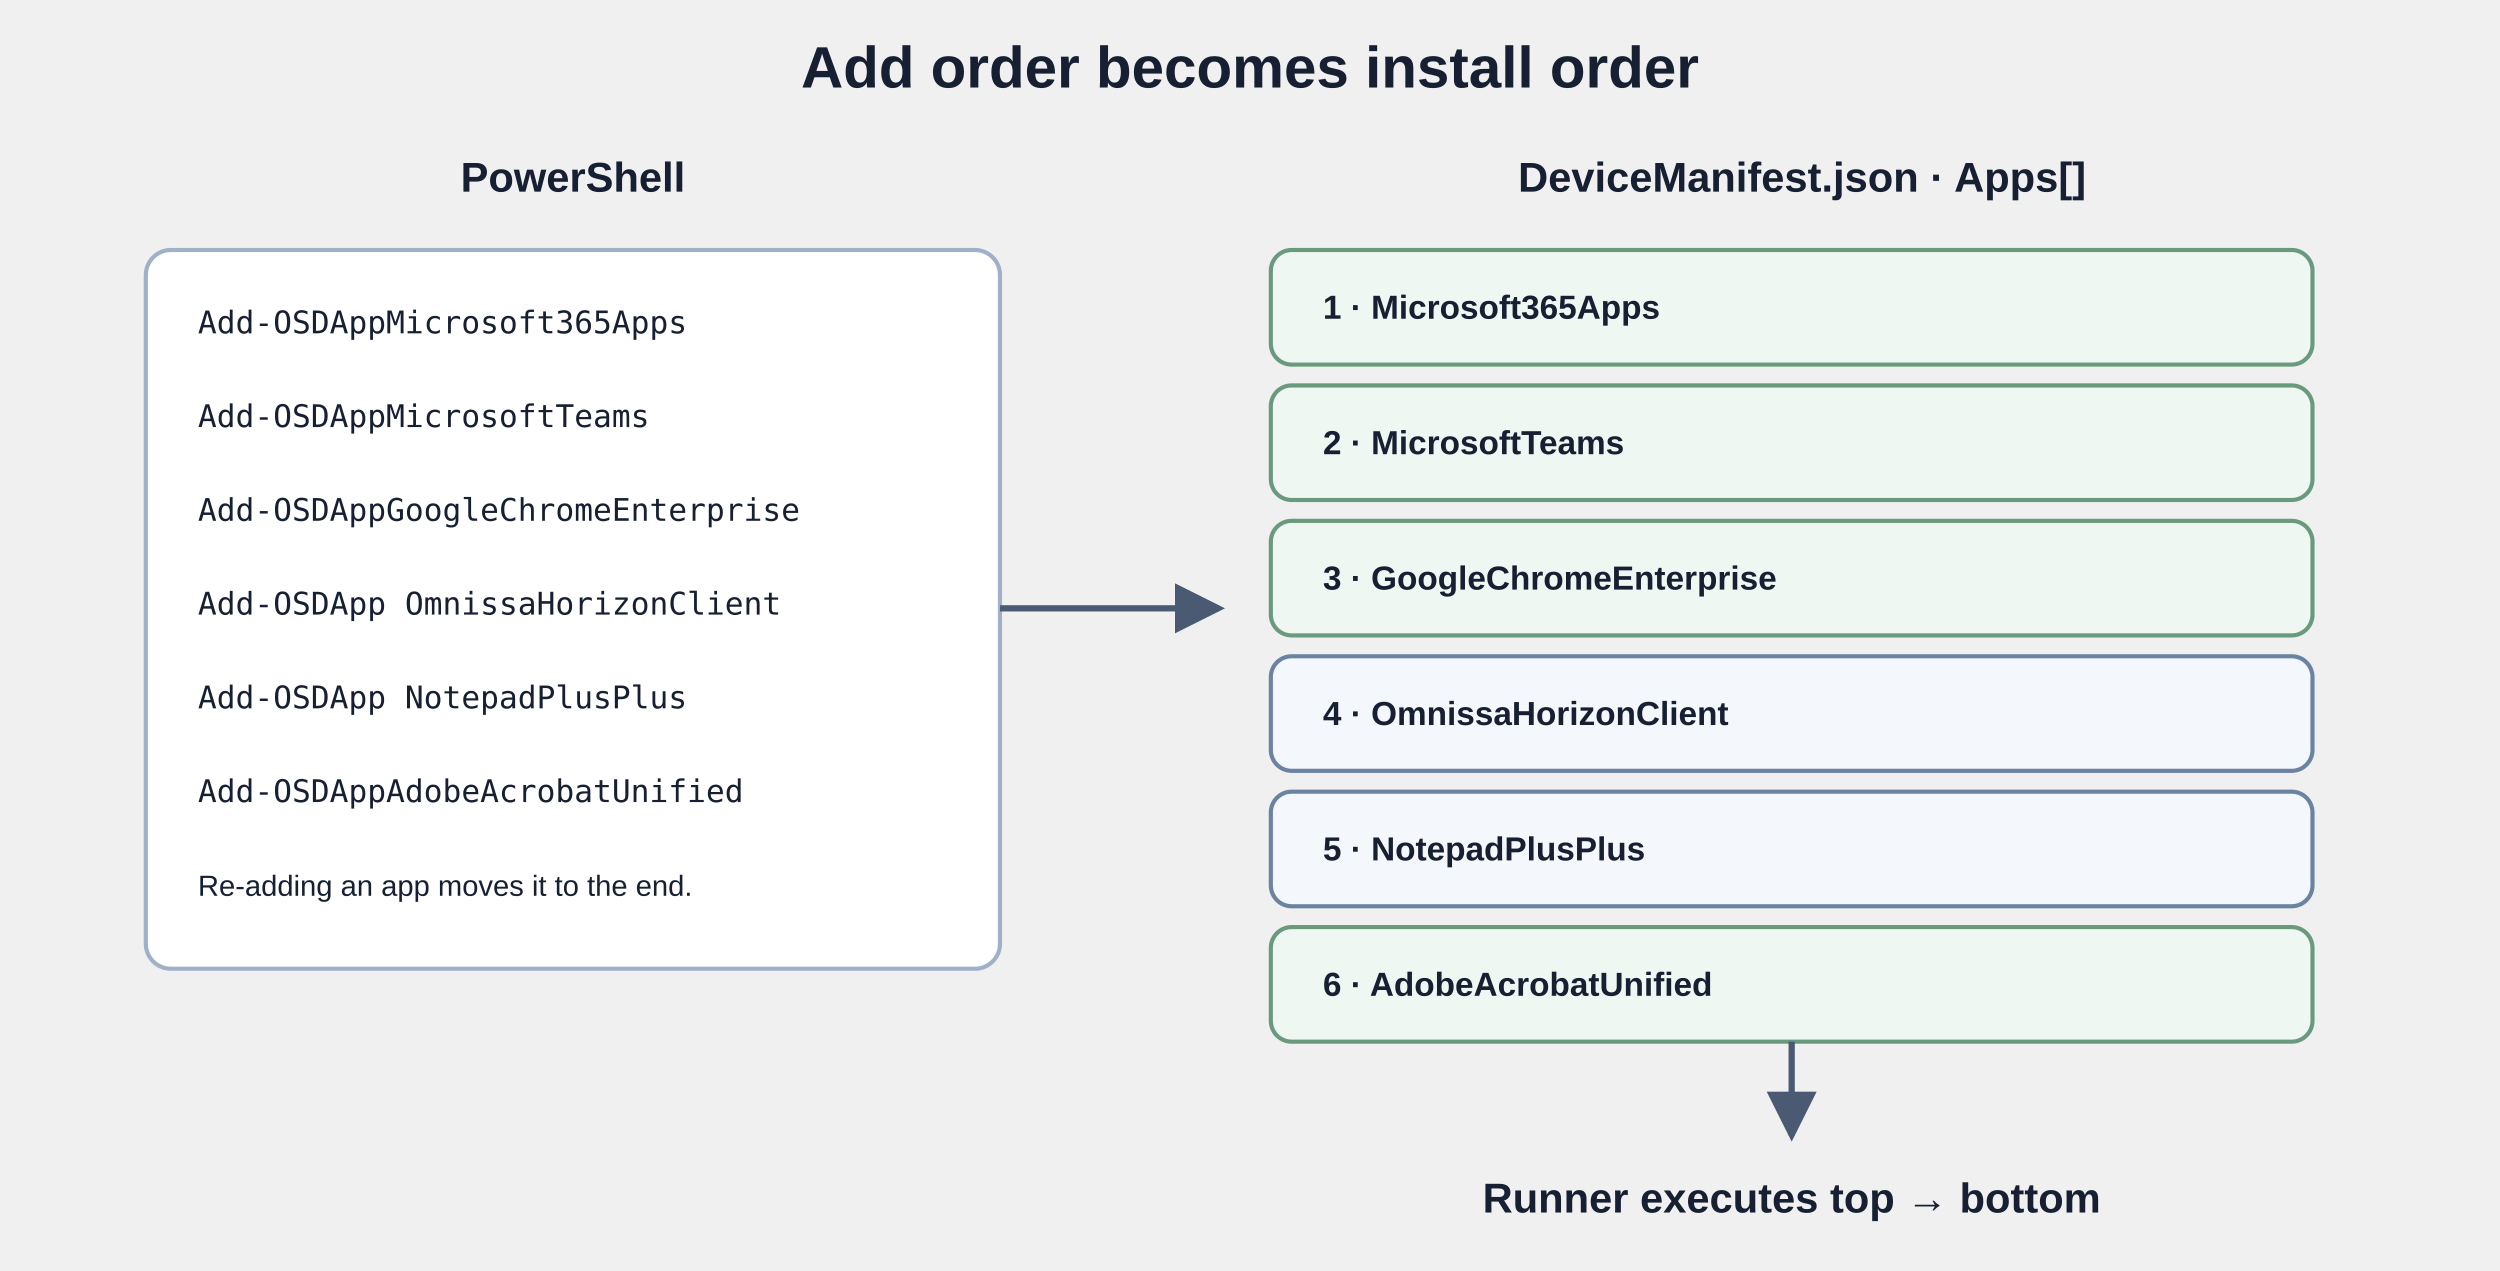
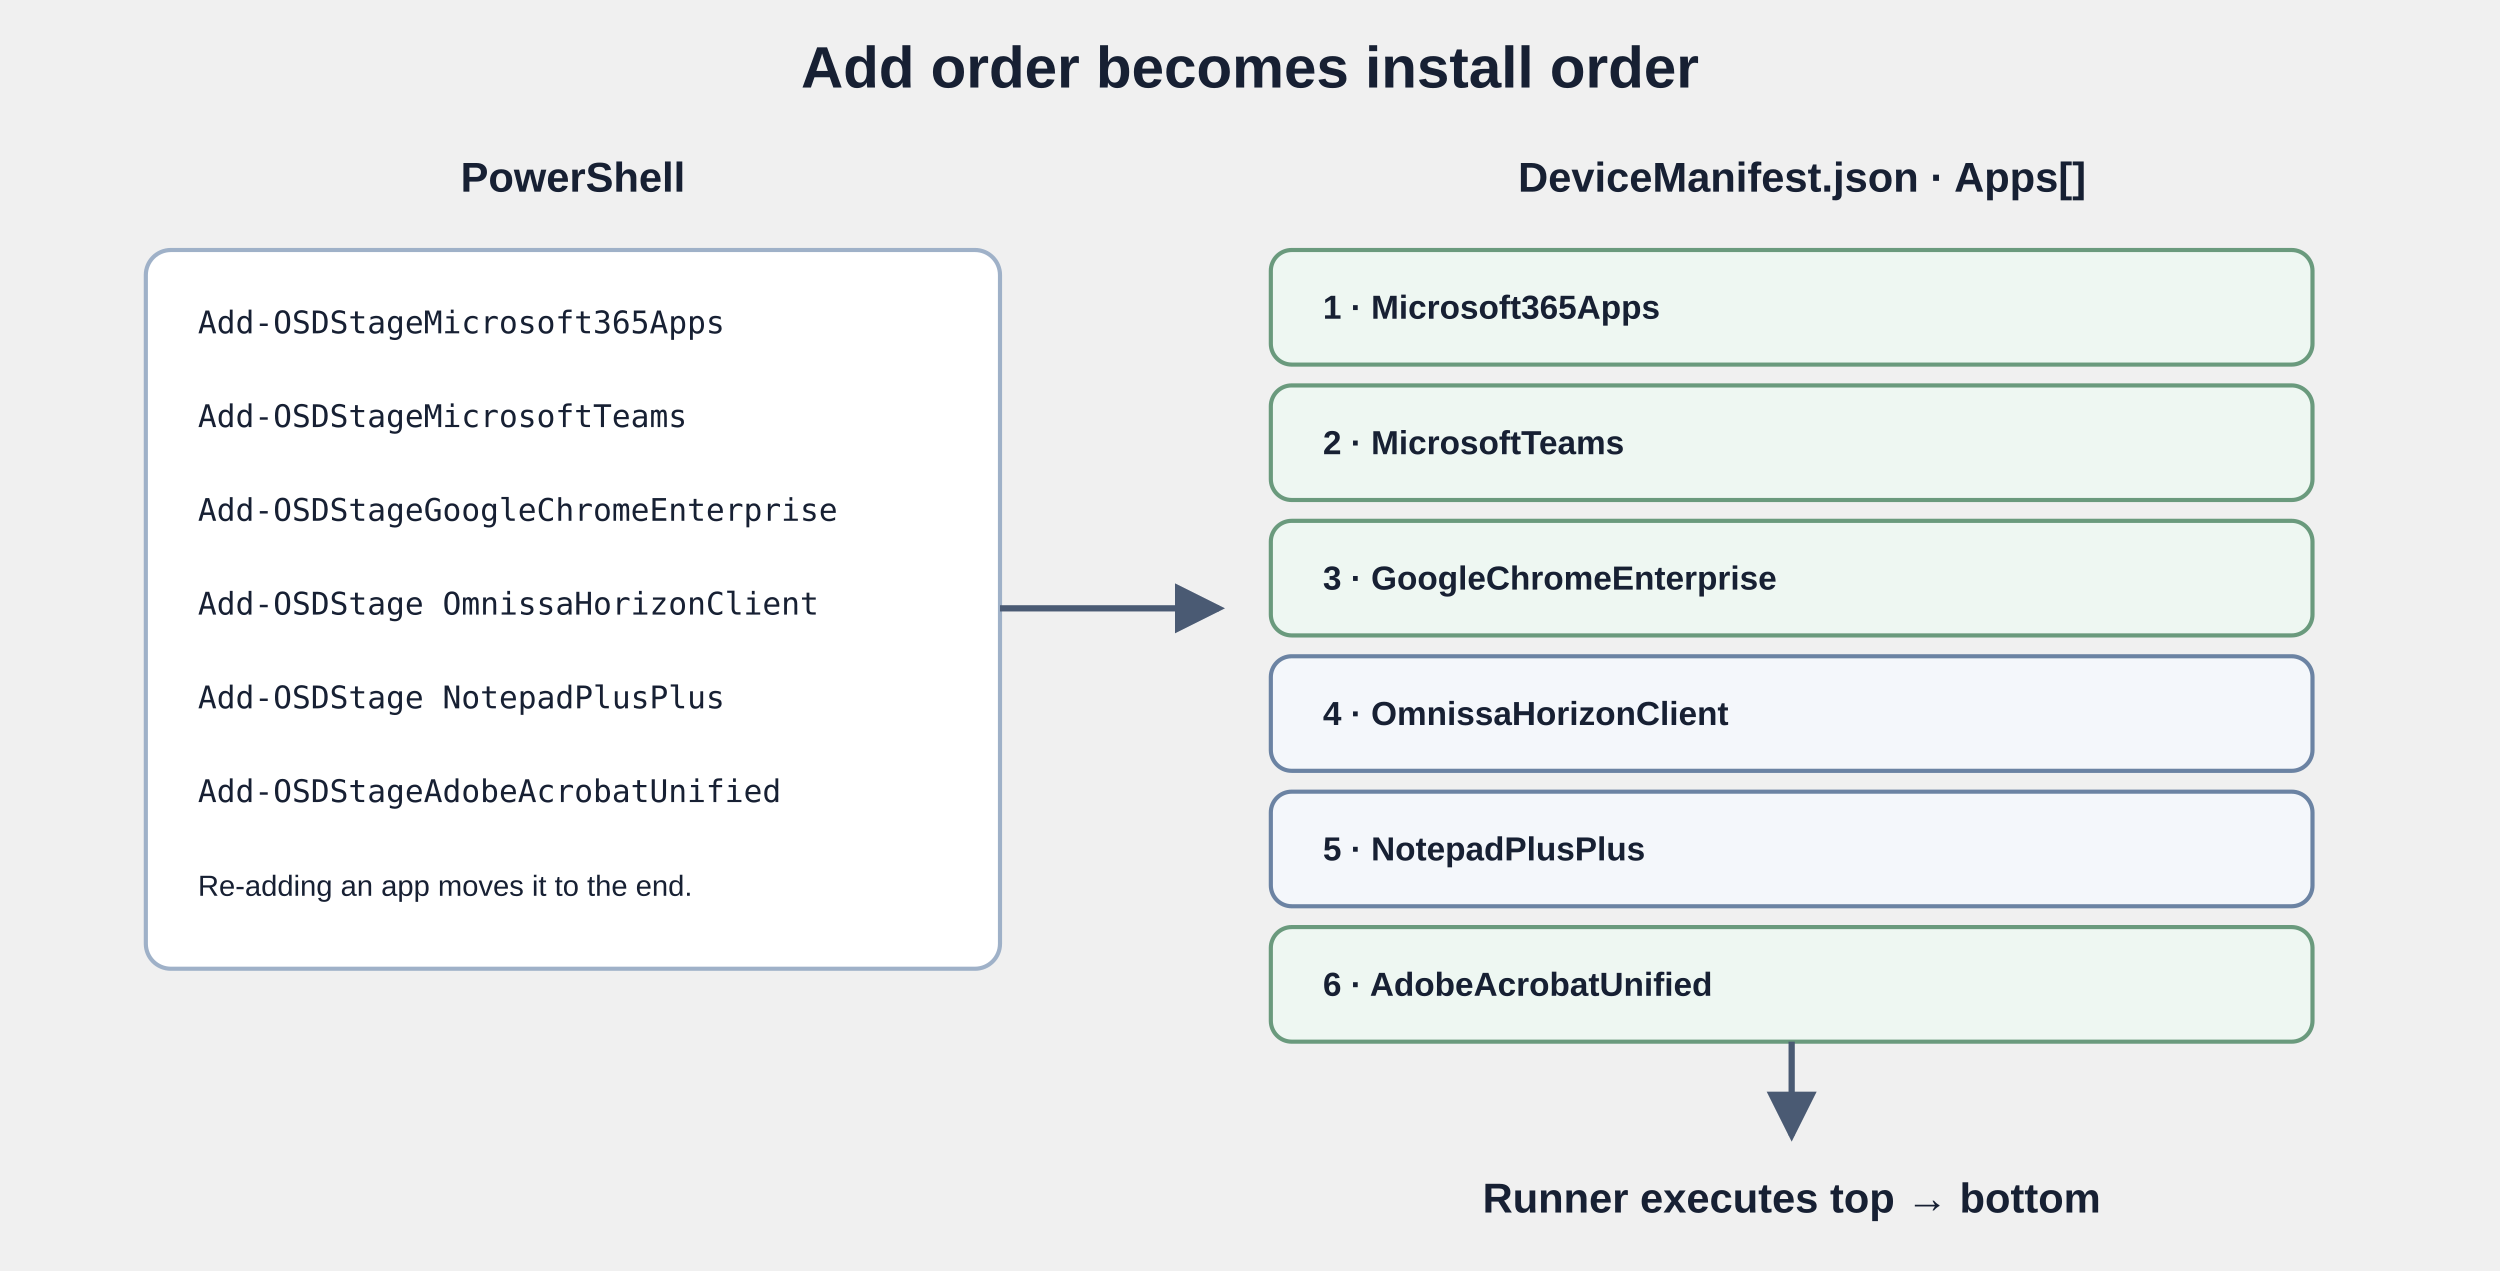
<svg xmlns="http://www.w3.org/2000/svg" width="1200" height="610" viewBox="0 0 1200 610" role="img" aria-labelledby="title desc">
  <style>text{font-family:Segoe UI,Arial,sans-serif;fill:#172033}.h{font-size:28px;font-weight:700}.sh{font-size:20px;font-weight:700}.cmd{font-size:15px;font-family:Consolas,monospace}.t{font-size:16px;font-weight:600}.s{font-size:14px}.box{fill:#fff;stroke:#9fb1c8;stroke-width:2}.repo{fill:#f4f7fb;stroke:#6b83a3;stroke-width:2}.built{fill:#eef7f2;stroke:#6a9a7d;stroke-width:2}.arrow{stroke:#4a5a73;stroke-width:3;fill:none;marker-end:url(#a)}</style>
  <defs>
    <marker id="a" markerWidth="8" markerHeight="8" refX="7" refY="4" orient="auto">
      <path d="M0,0 L8,4 L0,8 Z" fill="#4a5a73" />
    </marker>
  </defs>
  <text x="600" y="42" text-anchor="middle" class="h">Add order becomes install order</text>
  <text x="275" y="92" text-anchor="middle" class="sh">PowerShell</text>
  <text x="865" y="92" text-anchor="middle" class="sh">DeviceManifest.json · Apps[]</text>
  <rect x="70" y="120" width="410" height="345" rx="12" class="box" />
-   <text x="95" y="160" class="cmd">Add-OSDAppMicrosoft365Apps</text>
-   <text x="95" y="205" class="cmd">Add-OSDAppMicrosoftTeams</text>
-   <text x="95" y="250" class="cmd">Add-OSDAppGoogleChromeEnterprise</text>
-   <text x="95" y="295" class="cmd">Add-OSDApp OmnissaHorizonClient</text>
-   <text x="95" y="340" class="cmd">Add-OSDApp NotepadPlusPlus</text>
-   <text x="95" y="385" class="cmd">Add-OSDAppAdobeAcrobatUnified</text>
+   <text x="95" y="160" class="cmd">Add-OSDStageMicrosoft365Apps</text>
+   <text x="95" y="205" class="cmd">Add-OSDStageMicrosoftTeams</text>
+   <text x="95" y="250" class="cmd">Add-OSDStageGoogleChromeEnterprise</text>
+   <text x="95" y="295" class="cmd">Add-OSDStage OmnissaHorizonClient</text>
+   <text x="95" y="340" class="cmd">Add-OSDStage NotepadPlusPlus</text>
+   <text x="95" y="385" class="cmd">Add-OSDStageAdobeAcrobatUnified</text>
  <text x="95" y="430" class="s">Re-adding an app moves it to the end.</text>
  <path d="M480 292 H585" class="arrow" />
  <rect x="610" y="120" width="500" height="55" rx="10" class="built" />
  <text x="635" y="153" class="t">1 · Microsoft365Apps</text>
  <rect x="610" y="185" width="500" height="55" rx="10" class="built" />
  <text x="635" y="218" class="t">2 · MicrosoftTeams</text>
  <rect x="610" y="250" width="500" height="55" rx="10" class="built" />
  <text x="635" y="283" class="t">3 · GoogleChromeEnterprise</text>
  <rect x="610" y="315" width="500" height="55" rx="10" class="repo" />
  <text x="635" y="348" class="t">4 · OmnissaHorizonClient</text>
  <rect x="610" y="380" width="500" height="55" rx="10" class="repo" />
  <text x="635" y="413" class="t">5 · NotepadPlusPlus</text>
  <rect x="610" y="445" width="500" height="55" rx="10" class="built" />
  <text x="635" y="478" class="t">6 · AdobeAcrobatUnified</text>
  <path d="M860 500 V545" class="arrow" />
  <text x="860" y="582" text-anchor="middle" class="sh">Runner executes top → bottom</text>
</svg>
